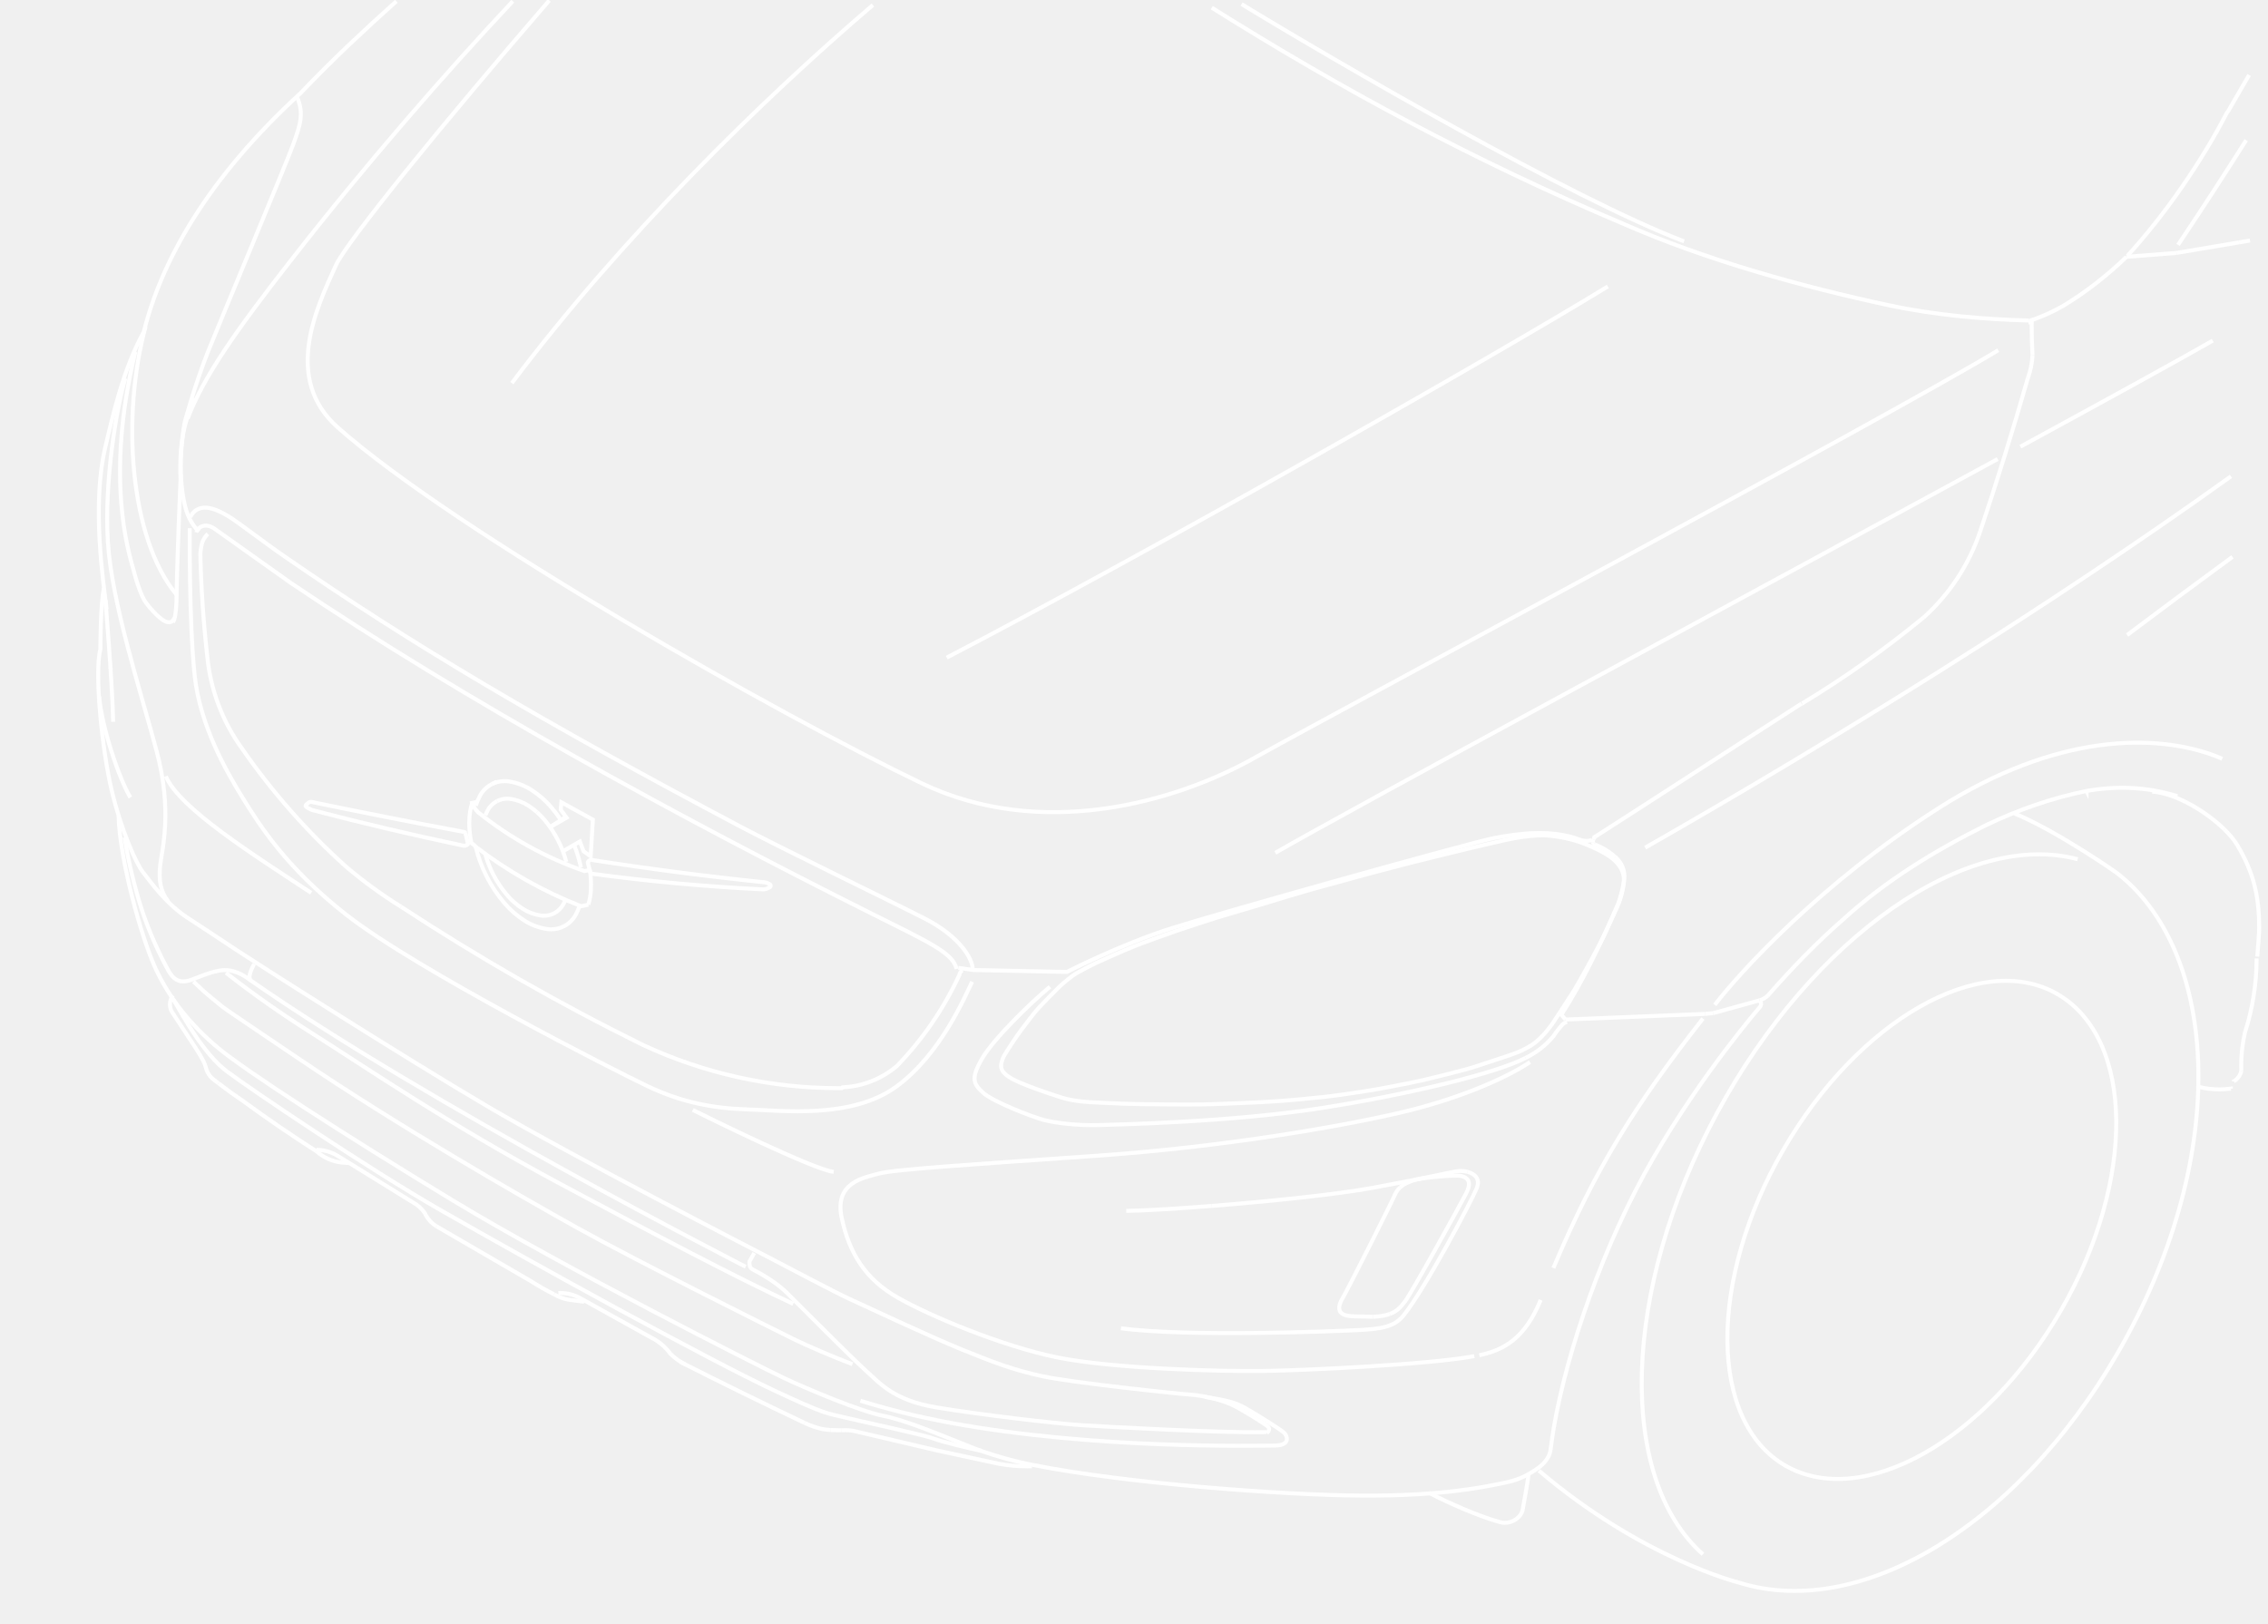
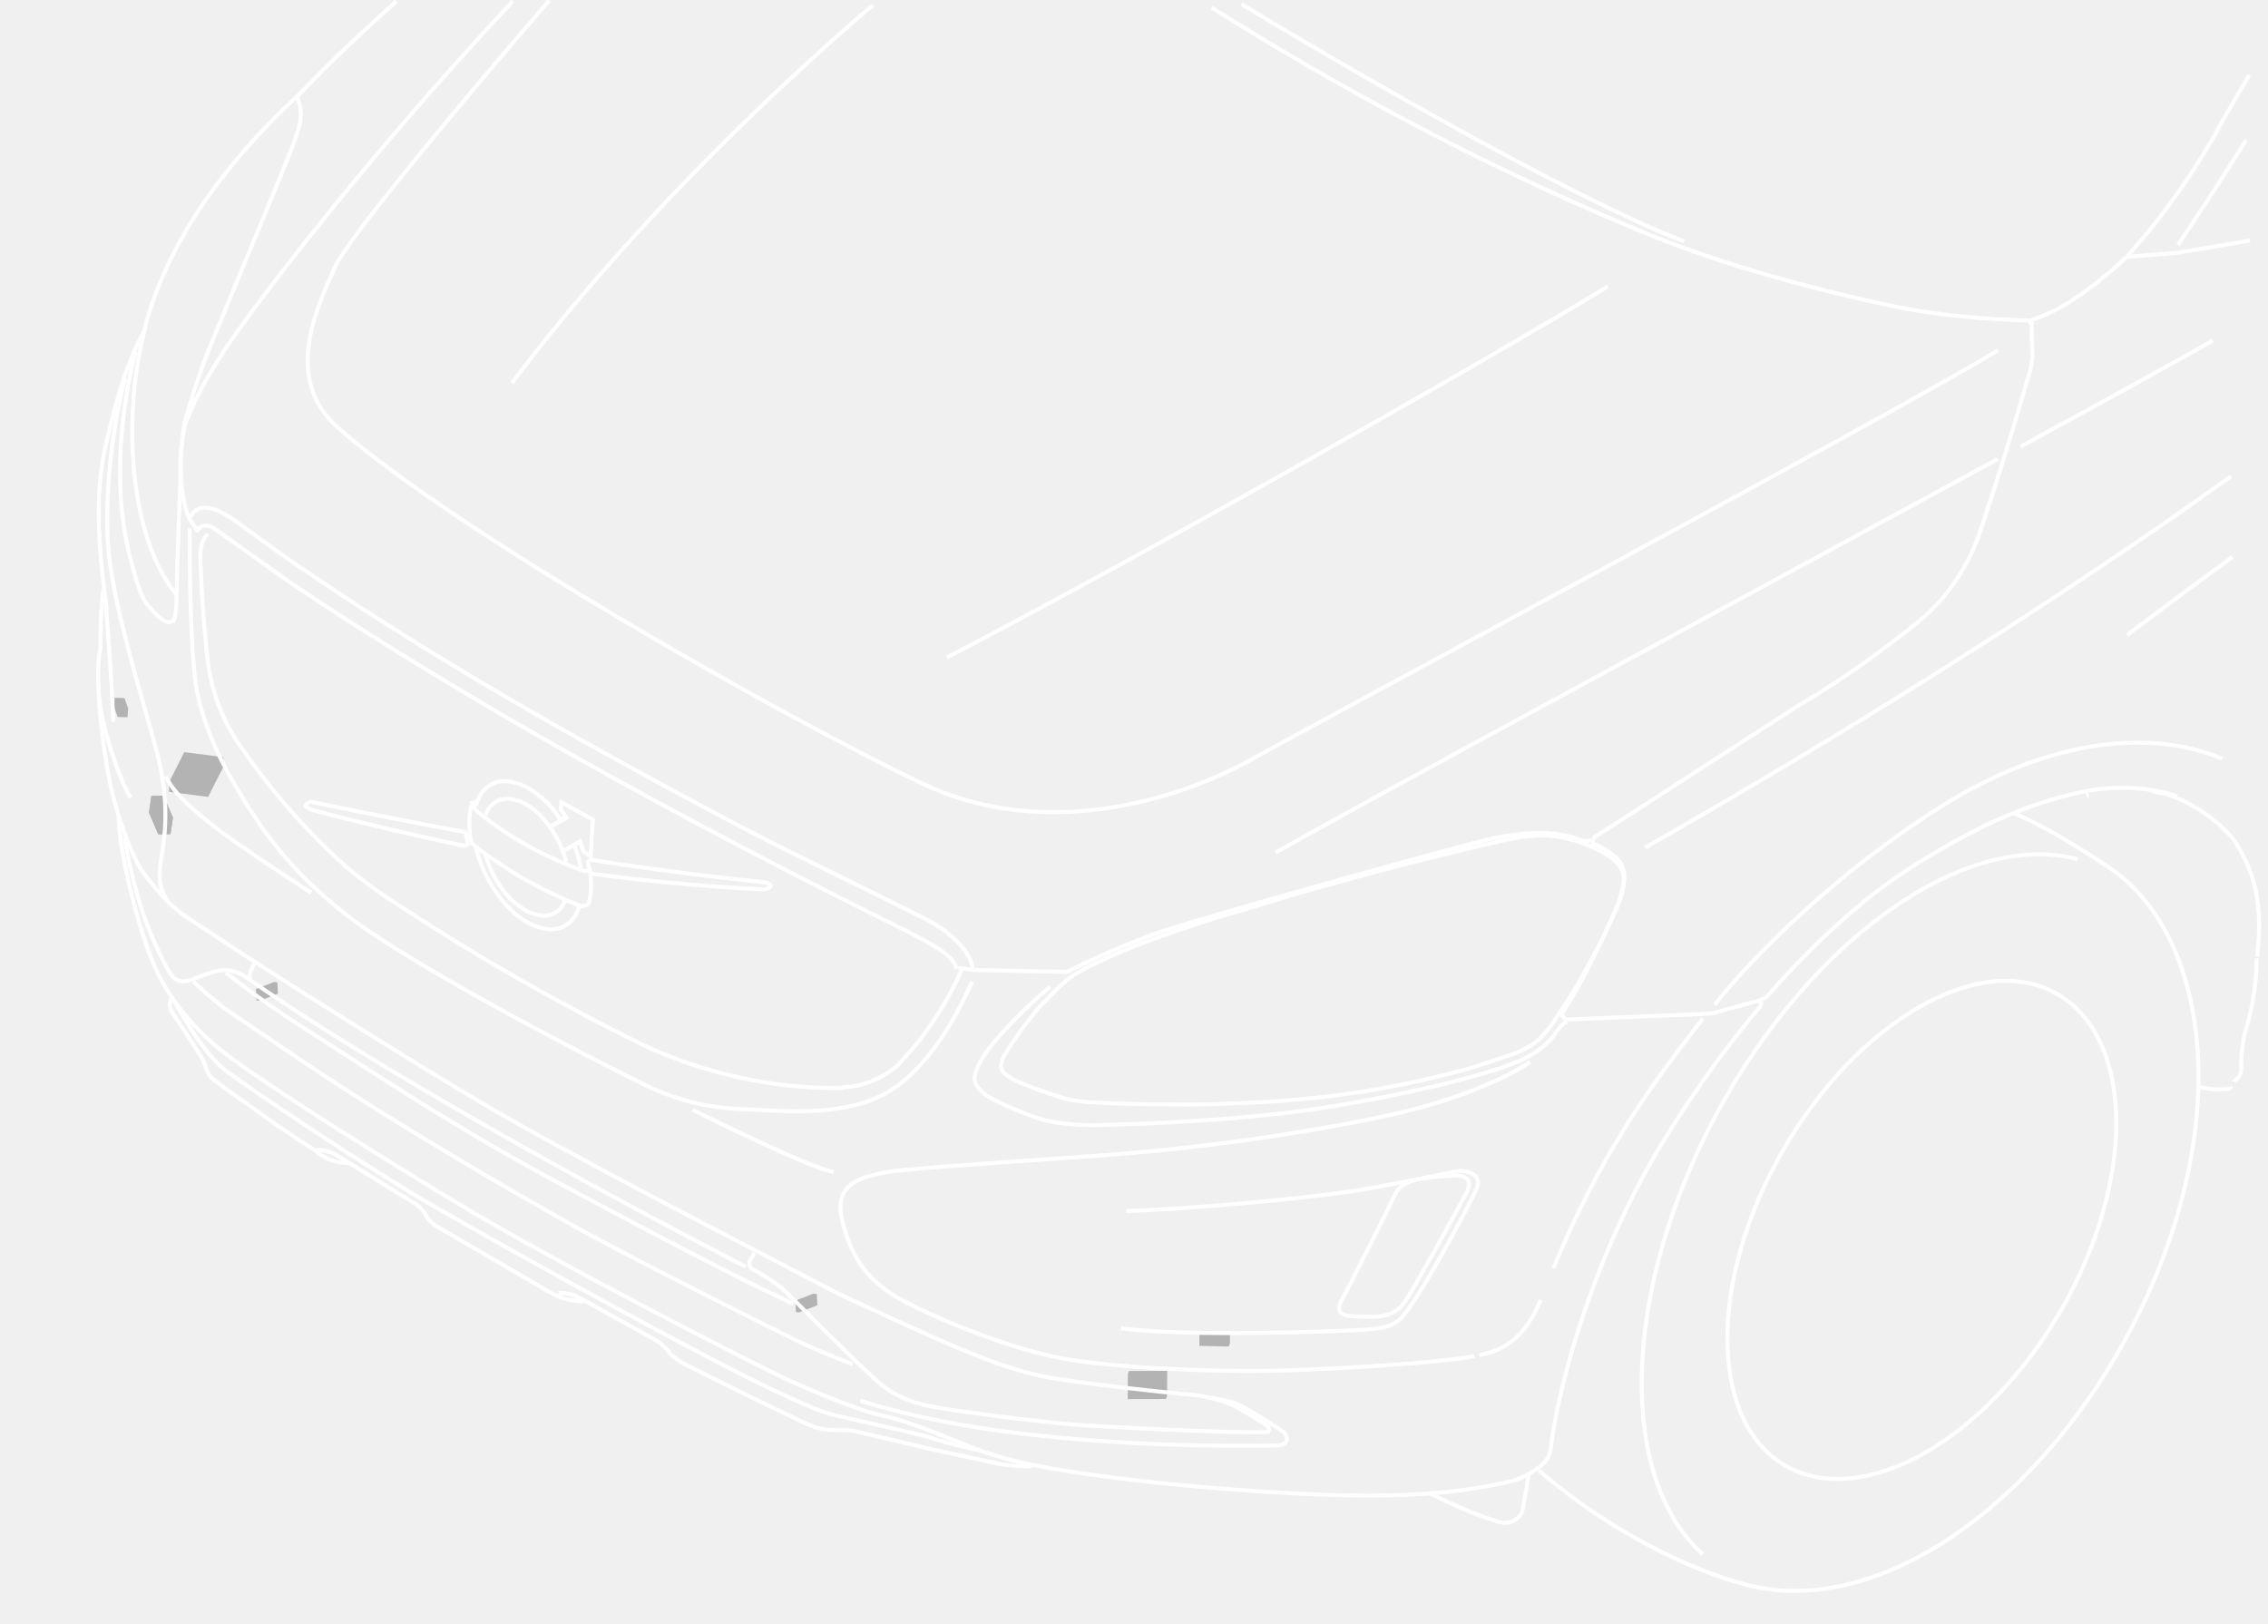
<svg xmlns="http://www.w3.org/2000/svg" version="1.1" width="484.426px" height="346.727px" viewBox="0 0 484.426 346.727" xml:space="preserve">
  <g>
+     <polygon stroke-width="0.85" fill="#B3B3B3" points="27.228,153.181 27.378,151.286 26.57,149.081 24.496,149.035 24.364,150.96 25.126,153.119     25.152,153.136   " />
+     <polygon stroke-width="0.85" fill="#B3B3B3" points="36.105,169.112 44.445,170.209 47.7,163.792 47.72,161.716 39.351,160.642 36.142,167.01     36.125,167.036   " />
+     <polygon stroke-width="0.85" fill="#B3B3B3" points="59.352,212.234 59.248,209.826 58.551,209.718 54.663,211.227 54.794,213.662 55.435,213.733     55.463,213.745   " />
+     <polygon stroke-width="0.85" fill="#B3B3B3" points="174.572,278.789 174.468,276.38 173.771,276.273 169.883,277.782 170.014,280.216     170.655,280.288 170.683,280.299   " />
+     <polygon stroke-width="0.85" fill="#B3B3B3" points="240.874,298.818 249.034,298.797 249.276,298.134 249.307,292.778 241.117,292.82     240.921,293.435 240.903,293.46   " />
+     <polygon stroke-width="0.85" fill="#B3B3B3" points="256.185,287.447 262.461,287.58 262.706,286.917 262.706,284.678 256.397,284.566     256.202,285.181 256.184,285.207   " />
+     <polygon stroke-width="0.85" fill="#B3B3B3" points="36.41,178.155 36.944,174.61 34.937,169.96 32.34,169.984 31.812,173.542 33.804,178.172     33.813,178.18   " />
+     <polygon stroke-width="0.85" fill="#B3B3B3" points="36.41,178.155 36.944,174.61 34.937,169.96 32.34,169.984 31.812,173.542 33.804,178.172     33.813,178.18   " />
    <path fill="none" stroke="#FFFFFF" stroke-width="0.85" stroke-miterlimit="2" d="M480.387,16.025    c-1.488,2.553-2.984,5.136-4.488,7.75l-0.258,0.312v0.008c-5.436,10.508-13.27,21.833-21.26,30.561" />
    <path fill="none" stroke="#FFFFFF" stroke-width="0.85" stroke-miterlimit="2" d="M476.499,232.518v-0.011    c-0.822,0.107-1.639,0.162-2.461,0.162c-1.48,0-2.957-0.174-4.398-0.528" />
    <path fill="none" stroke="#FFFFFF" stroke-width="0.85" stroke-miterlimit="2" d="M258.827,1.643    c27.588,17.311,56.043,32.684,87.855,46.139l-0.006-0.009v0.005c17.678,7.762,38.189,13.444,57.061,17.487l0.004-0.012    c9.395,2.011,20.063,2.981,29.662,3.2" />
    <path fill="none" stroke="#FFFFFF" stroke-width="0.85" stroke-miterlimit="2" d="M23.602,142.711l0.004-0.001    c-0.01-0.067-0.018-0.13-0.026-0.201" />
    <path fill="none" stroke="#FFFFFF" stroke-width="0.85" stroke-miterlimit="10" d="M305.235,318.841    c4.129,2.151,10.641,5.021,15.133,6.244v0.008v0.005c0.336,0.093,0.688,0.141,1.041,0.141c1.834,0,3.426-1.252,3.787-2.63    c0,0,1.168-6.322,1.332-7.944" />
    <path fill="none" stroke="#FFFFFF" stroke-width="0.85" stroke-miterlimit="2" d="M454.333,135.63    c7.17-5.394,14.699-10.978,22.506-16.696" />
    <path fill="none" stroke="#FFFFFF" stroke-width="0.85" stroke-miterlimit="10" d="M465.067,170.034L465.067,170.034    c-3.867-1.193-7.789-1.787-11.834-1.787c-2.426,0-5.182,0.25-7.568,0.684v0.007l-0.002-0.004    c-7.424,1.506-14.639,4.025-21.469,7.304v-0.01v-0.003c-11.074,5.552-21.096,11.632-30.293,19.938v0.014    c-5.625,4.857-11.482,10.924-16.363,16.528v0.002v-0.014c-0.486,0.436-1.063,0.762-1.686,0.946" />
    <path fill="none" stroke="#FFFFFF" stroke-width="0.85" stroke-miterlimit="2" d="M351.393,181.044    c40.496-23.113,86.475-51.594,125.123-79.312" />
    <path fill="none" stroke="#FFFFFF" stroke-width="0.85" stroke-miterlimit="2" d="M340.432,180.227l-0.004,0.005    c-0.094-0.086-0.15-0.2-0.174-0.327" />
    <path fill="none" stroke="#FFFFFF" stroke-width="0.85" stroke-miterlimit="2" d="M340.254,179.901v0.017    c-0.01-0.068-0.021-0.131-0.021-0.198c0-0.153,0.035-0.307,0.098-0.439" />
    <path fill="none" stroke="#FFFFFF" stroke-width="0.85" stroke-miterlimit="2" d="M340.331,179.274L340.331,179.274    c0.088-0.212,0.229-0.392,0.41-0.523" />
    <path fill="none" stroke="#FFFFFF" stroke-width="0.85" stroke-miterlimit="2" d="M340.741,178.746l-0.039-0.043    c14.525-9.291,29.576-19.123,44.094-28.43" />
    <path fill="none" stroke="#FFFFFF" stroke-width="0.85" stroke-miterlimit="2" d="M384.928,150.244h0.002    c9.072-5.492,17.736-11.628,25.922-18.363" />
    <path fill="none" stroke="#FFFFFF" stroke-width="0.85" stroke-miterlimit="2" d="M410.858,131.891l-0.006,0.004    c5.551-4.979,9.711-11.305,12.086-18.365" />
    <path fill="none" stroke="#FFFFFF" stroke-width="0.85" stroke-miterlimit="2" d="M422.938,113.52v0.019    c3.654-10.859,7.059-21.81,10.209-32.831" />
    <path fill="none" stroke="#FFFFFF" stroke-width="0.85" stroke-miterlimit="2" d="M433.149,80.687v0.015    c0.568-1.549,0.896-3.171,0.979-4.815" />
    <path fill="none" stroke="#FFFFFF" stroke-width="0.85" stroke-miterlimit="2" d="M434.127,75.877v0.009    c-0.115-2.12-0.18-4.243-0.18-6.367c0-0.513,0.008-1.027,0.016-1.55" />
    <path fill="none" stroke="#FFFFFF" stroke-width="0.85" stroke-miterlimit="2" d="M433.731,69.128v0.013    c-0.027-0.056-0.043-0.111-0.051-0.174" />
    <line fill="none" stroke="#FFFFFF" stroke-width="0.85" stroke-miterlimit="2" x1="375.84" y1="213.644" x2="365.928" y2="216.382" />
    <line fill="none" stroke="#FFFFFF" stroke-width="0.85" stroke-miterlimit="2" x1="365.928" y1="216.382" x2="364.239" y2="216.541" />
    <line fill="none" stroke="#FFFFFF" stroke-width="0.85" stroke-miterlimit="10" x1="364.239" y1="216.541" x2="334.374" y2="217.75" />
    <path fill="none" stroke="#FFFFFF" stroke-width="0.85" stroke-miterlimit="10" d="M334.374,217.75l-0.895-1.022    c4.881-7.508,8.172-14.932,11.621-22.315" />
    <path fill="none" stroke="#FFFFFF" stroke-width="0.85" stroke-miterlimit="2" d="M345.1,194.416L345.1,194.416    c1.043-2.152,1.666-4.484,1.844-6.873" />
    <path fill="none" stroke="#FFFFFF" stroke-width="0.85" stroke-miterlimit="2" d="M346.946,187.534v-0.005    c0.004-0.111,0.008-0.224,0.008-0.341c0-1.589-0.703-3.104-1.928-4.133" />
    <path fill="none" stroke="#FFFFFF" stroke-width="0.85" stroke-miterlimit="2" d="M345.026,183.071v-0.004    c-1.273-1.179-2.771-2.096-4.396-2.701" />
    <path fill="none" stroke="#FFFFFF" stroke-width="0.85" stroke-miterlimit="2" d="M340.627,180.354l0.002,0.002    c-0.076-0.026-0.143-0.071-0.201-0.124" />
    <path fill="none" stroke="#FFFFFF" stroke-width="0.85" stroke-miterlimit="2" d="M477.129,230.946v-0.003    c0.814-0.488,1.393-1.293,1.594-2.226" />
    <path fill="none" stroke="#FFFFFF" stroke-width="0.85" stroke-miterlimit="2" d="M478.723,228.733v-0.016    c-0.016-0.379-0.023-0.758-0.023-1.142c0-2.434,0.285-4.856,0.842-7.225" />
    <path fill="none" stroke="#FFFFFF" stroke-width="0.85" stroke-miterlimit="2" d="M479.542,220.354v0.01    c1.523-4.609,2.439-10.319,2.439-15.175v-0.491" />
    <path fill="none" stroke="#FFFFFF" stroke-width="0.85" stroke-miterlimit="2" d="M475.1,177.132    c-3.887-3.79-10.299-7.697-15.4-8.059" />
    <path fill="none" stroke="#FFFFFF" stroke-width="0.85" stroke-miterlimit="2" d="M482.133,204.3    c0.098-1.172,0.41-4.877,0.41-6.053c0-6.34-0.965-11.56-4.68-17.753v0.007c-0.605-1.04-1.564-2.199-2.766-3.369" />
    <path fill="none" stroke="#FFFFFF" stroke-width="0.85" stroke-miterlimit="2" d="M433.68,68.964v0.003    c-0.008-0.027-0.01-0.056-0.01-0.08c0-0.275,0.199-0.515,0.469-0.565" />
    <path fill="none" stroke="#FFFFFF" stroke-width="0.85" stroke-miterlimit="2" d="M434.139,68.318L434.139,68.318    c2.27-0.803,4.465-1.808,6.559-3V65.31v0.012c4.877-2.978,9.408-6.49,13.508-10.475" />
    <line fill="none" stroke="#FFFFFF" stroke-width="0.85" stroke-miterlimit="2" x1="478.221" y1="51.769" x2="464.885" y2="54.017" />
    <line fill="none" stroke="#FFFFFF" stroke-width="0.85" stroke-miterlimit="2" x1="480.581" y1="51.371" x2="478.221" y2="51.768" />
    <line fill="none" stroke="#FFFFFF" stroke-width="0.85" stroke-miterlimit="2" x1="464.885" y1="54.016" x2="454.206" y2="54.847" />
    <path fill="none" stroke="#FFFFFF" stroke-width="0.85" stroke-miterlimit="2" d="M109.525,0.256    C94.612,16.194,78.436,34.718,62.05,55.712C50.53,70.473,43.508,80.376,40.088,89.376" />
    <path fill="none" stroke="#FFFFFF" stroke-width="0.85" stroke-miterlimit="2" d="M426.809,74.804    c-23.945,14.447-142.021,77.614-158.948,87.112c-16.927,9.493-45.531,17.583-71.011,5.367    c-30.139-14.453-99.498-53.672-124.682-75.968c-11.836-10.476-4.541-25.597-0.412-34.677c2.242-4.934,22.877-30.33,45.562-56.541" />
    <path fill="none" stroke="#FFFFFF" stroke-width="0.85" stroke-miterlimit="2" d="M186.436,1.077    c-23.838,20.341-53.783,49.746-77.11,80.746" />
    <path fill="none" stroke="#FFFFFF" stroke-width="0.85" stroke-miterlimit="2" d="M202.217,140.447    c42.112-21.88,117.665-64.818,141.196-79.268" />
    <path fill="none" stroke="#FFFFFF" stroke-width="0.85" stroke-miterlimit="2" d="M426.682,98.045    c-55.328,30.128-139.465,75.506-154.28,84.1" />
    <path fill="none" stroke="#FFFFFF" stroke-width="0.85" stroke-miterlimit="2" d="M472.633,72.738    c-6.354,3.665-21.625,12.052-41.092,22.662" />
    <path fill="none" stroke="#FFFFFF" stroke-width="0.85" stroke-miterlimit="10" d="M93.203,261.894l20.131,11.688    c1.627,1.041,3.307,1.998,5.027,2.865" />
    <path fill="none" stroke="#FFFFFF" stroke-width="0.85" stroke-miterlimit="10" d="M118.361,276.447    c0.98,0.57,2.058,0.963,3.179,1.16l3.215,0.415" />
    <path fill="none" stroke="#FFFFFF" stroke-width="0.85" stroke-miterlimit="10" d="M146.504,291.474    c-1.217-0.584-2.337-1.367-3.297-2.323c-1.081-1.49-2.5-2.683-4.154-3.49l-15.23-8.466c-1.287-0.688-2.715-1.043-4.17-1.043    c-0.129,0-0.256,0-0.393,0.007" />
    <path fill="none" stroke="#FFFFFF" stroke-width="0.85" stroke-miterlimit="10" d="M171.84,303.891    c1.235,0.593,2.536,1.043,3.87,1.341l1.634,0.194" />
    <path fill="none" stroke="#FFFFFF" stroke-width="0.85" stroke-miterlimit="10" d="M179.782,305.48    c0.257-0.021,0.518-0.029,0.783-0.029c0.813,0,1.612,0.098,2.395,0.303l17.191,4.033c4.408,0.946,8.804,1.896,13.201,2.845    c2.018,0.366,4.076,0.549,6.121,0.549c0.308,0,0.614-0.003,0.921-0.011" />
    <path fill="none" stroke="#FFFFFF" stroke-width="0.85" stroke-miterlimit="10" d="M145.227,290.832    c8.815,4.475,17.69,8.826,26.613,13.061" />
    <path fill="none" stroke="#FFFFFF" stroke-width="0.85" stroke-miterlimit="10" d="M46.667,231.361    c1.751,1.352,3.543,2.647,5.376,3.882c5.078,3.715,10.262,7.267,15.569,10.654" />
    <path fill="none" stroke="#FFFFFF" stroke-width="0.85" stroke-miterlimit="10" d="M46.667,231.361l-0.993-0.748    c-0.818-0.618-1.404-1.502-1.666-2.499c-0.14-0.567-0.358-1.111-0.63-1.622c-0.468-0.868-0.974-1.713-1.511-2.538v-0.007    c-1.709-2.604-3.417-5.208-5.125-7.81c-0.294-0.491-0.447-1.051-0.447-1.621c0-0.691,0.221-1.364,0.645-1.909" />
    <path fill="none" stroke="#FFFFFF" stroke-width="0.85" stroke-miterlimit="10" d="M67.612,245.897    c1.491,1.329,3.352,2.165,5.333,2.392l1.611,0.116" />
    <path fill="none" stroke="#FFFFFF" stroke-width="0.85" stroke-miterlimit="10" d="M93.203,261.894    c-1.09-0.681-1.946-1.658-2.479-2.826c-0.644-0.924-1.483-1.688-2.471-2.231l-16.148-9.985c-1.359-0.825-2.913-1.267-4.493-1.281" />
    <line fill="none" stroke="#FFFFFF" stroke-width="0.85" stroke-miterlimit="10" x1="177.344" y1="305.427" x2="179.782" y2="305.48" />
    <path fill="none" stroke="#FFFFFF" stroke-width="0.85" stroke-miterlimit="10" d="M101.596,180.83    c0.519,2.186,1.296,4.283,2.31,6.285c1.034,2.056,2.307,3.979,3.802,5.736c1.215,1.438,2.631,2.672,4.213,3.707    c1.481,0.967,3.149,1.599,4.904,1.856c0.3,0.059,0.604,0.071,0.905,0.071c0.934,0,1.855-0.217,2.69-0.647    c1.107-0.546,2.012-1.437,2.595-2.545c0.316-0.604,0.582-1.222,0.797-1.869" />
    <path fill="none" stroke="#FFFFFF" stroke-width="0.85" stroke-miterlimit="10" d="M105.076,167.458    c-1.107,0.562-2.013,1.451-2.596,2.56c-0.343,0.647-0.625,1.338-0.855,2.043" />
    <path fill="none" stroke="#FFFFFF" stroke-width="0.85" stroke-miterlimit="10" d="M114.682,173.45    c-0.555-0.488-1.146-0.938-1.77-1.349c-1.17-0.762-2.493-1.266-3.874-1.465c-0.238-0.043-0.474-0.058-0.711-0.058    c-0.734,0-1.467,0.169-2.13,0.503" />
    <path fill="none" stroke="#FFFFFF" stroke-width="0.85" stroke-miterlimit="10" d="M120.951,184.065    c-0.409-1.568-0.985-3.078-1.711-4.502c-0.821-1.626-1.826-3.146-3.003-4.529c-0.48-0.567-1-1.099-1.555-1.584" />
    <path fill="none" stroke="#FFFFFF" stroke-width="0.85" stroke-miterlimit="10" d="M103.631,182.352    c0.41,1.471,0.957,2.89,1.64,4.26c0.819,1.622,1.833,3.133,3.006,4.529c0.955,1.121,2.075,2.111,3.327,2.915    c1.165,0.765,2.488,1.268,3.868,1.467c0.244,0.043,0.475,0.061,0.72,0.061c0.733,0,1.465-0.174,2.127-0.503    c0.87-0.448,1.59-1.149,2.042-2.016c0.159-0.285,0.293-0.591,0.416-0.892" />
    <path fill="none" stroke="#FFFFFF" stroke-width="0.85" stroke-miterlimit="10" d="M106.197,171.082    c-0.875,0.443-1.595,1.146-2.048,2.013c-0.173,0.332-0.322,0.676-0.467,1.021" />
    <path fill="none" stroke="#FFFFFF" stroke-width="0.85" stroke-miterlimit="10" d="M125.66,193.21    c0.294-0.979,0.482-1.983,0.539-3.007c0.027-0.402,0.036-0.806,0.036-1.207c0-1.077-0.079-2.145-0.252-3.207" />
    <path fill="none" stroke="#FFFFFF" stroke-width="0.85" stroke-miterlimit="10" d="M101.913,171.255l-1.063,0.229    c0.272,0.776,0.727,1.479,1.314,2.042c6.788,5.447,14.458,9.675,22.684,12.521c0.381-0.07,0.762-0.158,1.135-0.26" />
    <path fill="none" stroke="#FFFFFF" stroke-width="0.85" stroke-miterlimit="10" d="M125.66,193.21    c-0.51,0.144-1.021,0.258-1.537,0.345c-8.083-3.165-15.675-7.463-22.555-12.74c-0.244-0.315-0.546-0.575-0.891-0.775    c-0.288-1.396-0.446-2.808-0.446-4.229c0-0.402,0.014-0.803,0.043-1.204c0.057-1.049,0.26-2.103,0.575-3.122" />
    <path fill="none" stroke="#FFFFFF" stroke-width="0.85" stroke-miterlimit="10" d="M124.077,185.258    c-0.035-0.201-0.084-0.401-0.136-0.604c-0.309-1.338-0.719-2.646-1.215-3.925" />
    <path fill="none" stroke="#FFFFFF" stroke-width="0.85" stroke-miterlimit="10" d="M119.816,175.151    c-0.627-0.935-1.303-1.84-2.028-2.688c-1.215-1.439-2.632-2.674-4.214-3.71c-1.48-0.962-3.155-1.596-4.903-1.854    c-0.302-0.06-0.605-0.071-0.906-0.071c-0.932,0-1.855,0.215-2.689,0.631" />
    <path fill="none" stroke="#FFFFFF" stroke-width="0.85" stroke-miterlimit="10" d="M106.125,166.941    c-0.164,0.083-0.891,0.415-1.049,0.517" />
    <polyline fill="none" stroke="#FFFFFF" stroke-width="0.85" stroke-miterlimit="10" points="117.485,176.647 121.023,174.647     119.771,172.937 119.901,171.355 126.631,175.051 126.163,182.885 124.647,181.821 123.857,179.722 120.232,181.821   " />
    <line fill="none" stroke="#FFFFFF" stroke-width="0.85" stroke-miterlimit="10" x1="117.485" y1="176.647" x2="120.792" y2="174.502" />
    <path fill="none" stroke="#FFFFFF" stroke-width="0.85" stroke-miterlimit="10" d="M99.385,177.849l0.569,2.34    c0.002,0.01,0.003,0.019,0.005,0.034c0.003,0.063-0.024,0.127-0.078,0.168l-0.535,0.23c-0.016,0-0.033,0-0.052,0.003    c-0.112,0.007-0.224,0.005-0.335-0.01c-10.847-2.279-21.638-4.821-32.362-7.626l-0.791-0.397    c-0.161-0.083-0.312-0.187-0.444-0.311c-0.052-0.05-0.082-0.113-0.088-0.181c-0.006-0.099,0.038-0.19,0.116-0.245l0.483-0.401    c0.14-0.116,0.314-0.186,0.496-0.198c0.127-0.009,0.253,0.011,0.37,0.059c10.783,2.235,21.588,4.363,32.417,6.378h-0.001    C99.256,177.693,99.346,177.756,99.385,177.849" />
    <path fill="none" stroke="#FFFFFF" stroke-width="0.85" stroke-miterlimit="10" d="M126.351,183.658    c12.215,1.905,24.477,3.495,36.775,4.765c0.429,0.035,0.841,0.164,1.211,0.384c0.155,0.041,0.269,0.177,0.276,0.337    c0.008,0.107-0.036,0.214-0.116,0.291l-0.333,0.193c-0.325,0.188-0.694,0.298-1.072,0.319c-0.1,0.004-0.203,0.004-0.307-0.003    c-12.164-0.593-24.297-1.708-36.367-3.337h-0.016c-0.166,0.009-0.308-0.109-0.326-0.276l-0.49-1.978    c-0.02-0.042-0.033-0.085-0.035-0.128c-0.005-0.092,0.03-0.183,0.095-0.244l0.346-0.268c0.065-0.045,0.14-0.067,0.218-0.072    C126.258,183.635,126.305,183.644,126.351,183.658" />
    <path fill="none" stroke="#FFFFFF" stroke-width="0.85" stroke-miterlimit="10" d="M85.647,193.647    c-4.097-2.544-7.998-5.382-11.681-8.496c-8.395-7.547-15.879-16.044-22.301-25.321c-4.166-5.767-6.715-12.539-7.389-19.619    c-0.816-7.233-1.315-14.506-1.483-21.791c0.035-0.885,0.177-1.769,0.428-2.621c0.261-0.667,0.659-1.271,1.159-1.78" />
    <path fill="none" stroke="#FFFFFF" stroke-width="0.85" stroke-miterlimit="10" d="M41.979,113.687    c0.149-0.968,1.788-2.234,3.87-0.742l16.179,11.498c37.356,25.22,83.489,50.356,124.43,70.826    c11.91,5.955,17.12,8.262,17.864,11.688" />
    <path fill="none" stroke="#FFFFFF" stroke-width="0.85" stroke-miterlimit="10" d="M161.102,267.611l-1.003,1.785    c0,0-0.193,1.239,0.539,1.654c0.735,0.413,4.652,2.325,7.423,5.064c2.772,2.742,13.89,13.953,16.883,16.628    c2.995,2.678,5.894,6.34,15.164,7.869c9.269,1.529,25.069,3.409,31.09,3.79c6.022,0.384,30.613,1.69,38.767,1.468    c0,0,0.232,0,0.523-0.023" />
    <path fill="none" stroke="#FFFFFF" stroke-width="0.85" stroke-miterlimit="10" d="M182.081,291.367    c-3.699-1.391-9.635-3.916-12.711-5.436c-3.688-1.821-32.869-16.342-46.129-23.72c-13.258-7.375-38.75-22.128-58.92-35.762    c-20.167-13.632-15.126-10.13-19.094-13.306c-1.324-1.061-2.678-2.304-3.895-3.494" />
    <path fill="none" stroke="#FFFFFF" stroke-width="0.85" stroke-miterlimit="10" d="M169.427,278.481    c-12.644-5.9-28.881-14.465-49.406-25.444c-24.699-13.212-41.973-25.167-53.458-32.404c-8.749-5.51-15.06-10.348-18.292-12.852" />
    <path fill="none" stroke="#FFFFFF" stroke-width="0.85" stroke-miterlimit="10" d="M36.959,132.86    c0.365-0.487,0.609-1.827,0.73-4.139c0.123-9.378,0.872-26.309,0.872-26.309c-0.248-5.832,0.269-11.92,3.159-17.288" />
    <path fill="none" stroke="#FFFFFF" stroke-width="0.85" stroke-miterlimit="10" d="M42.455,113.55    c-1.66-1.827-2.553-3.455-3.167-6.526c-1.593-7.963,0.162-16.841,0.162-16.841s2.168-8.052,5.058-15.276    c2.315-5.788,16.72-40.149,18.164-44.175c1.446-4.025,2.271-6.399,0.826-9.907" />
    <path fill="none" stroke="#FFFFFF" stroke-width="0.85" stroke-miterlimit="10" d="M205.577,207.211    c-0.35,0.229-0.601,0.59-0.667,1.011c-3.318,7.188-7.827,13.758-13.327,19.44c-3.26,2.771-7.363,4.381-11.631,4.566l-0.186,0.185    c-0.181,0-0.356-0.005-0.538-0.008h-0.235c-14.413,0-28.651-3.157-41.716-9.25c-17.798-8.776-35.037-18.629-51.63-29.509" />
    <path fill="none" stroke="#FFFFFF" stroke-width="0.85" stroke-miterlimit="10" d="M375.879,213.858    c0.094,0.078,0.176,0.164,0.232,0.254c0.023,0.096,0.041,0.196,0.041,0.296c0,0.262-0.117,0.512-0.277,0.698    c0,0-12.156,13.977-22.727,32.198c-10.568,18.221-18.455,41.054-21.316,57.875c0,0-0.527,3.327-0.643,4.438    c-0.117,1.107-0.879,2.804-3.154,4.264c-2.277,1.459-3.621,2.22-7.477,2.977c-3.854,0.761-12.498,2.63-29.314,2.571    c-16.82-0.062-50.998-2.626-70.466-6.52c0,0-6.552-1.141-13.485-3.896c-6.933-2.751-13.866-5.696-18.709-6.646    s-16.144-5.699-21.178-8.074c-5.033-2.37-47.294-23.736-70.656-37.89c-23.361-14.151-44.35-27.73-50.143-32.573    c-5.792-4.844-10.351-10.445-13.39-17c-3.039-6.553-7.693-23.458-7.882-32.572" />
    <path fill="none" stroke="#FFFFFF" stroke-width="0.85" stroke-miterlimit="10" d="M325.831,225.95L325.831,225.95    c2.299-1.098,4.324-2.68,5.971-4.639c0.549-0.854,1.17-1.662,1.863-2.428c0.277-0.308,0.646-0.513,1.045-0.599" />
    <path fill="none" stroke="#FFFFFF" stroke-width="0.85" stroke-miterlimit="10" d="M224.26,210.747    c-4.031,3.327-12.089,11.153-14.542,15.418c-2.453,4.262-1.752,5.37,0.293,7.242c2.043,1.865,10.278,5.079,12.905,5.781    c2.629,0.697,7.417,1.225,11.621,1.106c4.204-0.115,28.442-0.64,47.596-3.62c19.156-2.979,37.693-7.547,43.697-10.726" />
    <path fill="none" stroke="#FFFFFF" stroke-width="0.85" stroke-miterlimit="2" d="M22.772,130.098    c-0.664-5.512-3.229-22.13-0.285-34.568c1.741-7.355,3.876-16.754,8.221-24.648c3.788-15.172,13.531-32.694,33.478-50.985    c3.339-3.479,6.853-7.006,10.472-10.438l-0.003,0.01c3.305-3.132,6.64-6.185,10.006-9.2" />
    <path fill="none" stroke="#FFFFFF" stroke-width="0.85" stroke-miterlimit="10" d="M207.644,209.679    c-1.382,2.721-6.479,15.248-16.114,22.332c-9.635,7.087-24.626,5.143-31.971,4.929c-7.344-0.217-14.04-1.56-21.082-4.881    c-7.042-3.328-49.449-24.93-64.423-36.624c-13.01-10.162-18.707-19.374-22.127-24.884c-3.418-5.507-9.219-15.513-10.352-26.307    c-1.233-11.773-1.043-31.433-1.043-31.433" />
    <path fill="none" stroke="#FFFFFF" stroke-width="0.85" stroke-miterlimit="10" d="M326.795,226.835    c-5.064,3.421-15.451,7.979-28.111,10.892c-12.662,2.913-37.229,7.22-64.452,9.116c-27.224,1.9-43.177,2.91-46.47,3.8    c-3.293,0.884-9.623,1.896-7.977,9.496c1.646,7.597,5.065,13.042,11.904,16.968c6.836,3.924,22.284,10.383,34.06,12.792    c11.776,2.401,34.569,3.034,43.938,2.908c9.37-0.124,35.708-1.393,45.206-3.163" />
    <path fill="none" stroke="#FFFFFF" stroke-width="0.85" stroke-miterlimit="10" d="M313.454,250.28    c1.514,0.4,2.803,1.471,1.947,3.529c-1.268,3.037-10.979,21.347-15.578,27.095c-2.027,2.532-4.813,2.914-9.623,3.167    c-4.812,0.254-36.592,1.521-50.775-0.382" />
    <path fill="none" stroke="#FFFFFF" stroke-width="0.85" stroke-miterlimit="10" d="M258.823,257.558    c12.219-0.966,26.67-2.449,34.415-3.878c13.044-2.404,16.21-3.29,18.104-3.546c0.617-0.08,1.391-0.046,2.111,0.146" />
    <path fill="none" stroke="#FFFFFF" stroke-width="0.85" stroke-miterlimit="10" d="M240.564,258.618    c3.681-0.047,10.521-0.45,18.259-1.06" />
    <path fill="none" stroke="#FFFFFF" stroke-width="0.85" stroke-miterlimit="10" d="M296.842,280.632    c-0.9,0.334-2.03,0.529-3.545,0.604" />
    <path fill="none" stroke="#FFFFFF" stroke-width="0.85" stroke-miterlimit="10" d="M299.04,253.615    c0.904-0.84,2.041-1.238,3.063-1.581c1.521-0.508,8.737-1.139,9.878-0.886c1.141,0.252,2.656,0.886,1.141,3.799    c-1.521,2.911-11.522,21.021-13.043,23.046c-0.935,1.246-1.799,2.113-3.234,2.64" />
    <path fill="none" stroke="#FFFFFF" stroke-width="0.85" stroke-miterlimit="10" d="M293.297,281.238    c-3.243-0.143-5.123,0.048-6.264-0.46c-1.14-0.507-1.394-1.646-0.253-3.544c1.14-1.899,10.257-20.008,11.146-22.032    c0.287-0.664,0.672-1.18,1.113-1.587" />
    <path fill="none" stroke="#FFFFFF" stroke-width="0.85" stroke-miterlimit="10" d="M270.577,306.101    c0.504-0.505,0.756-1.013,0.123-1.519c-0.632-0.507-5.57-3.673-7.85-4.686c-2.28-1.016-6.332-1.898-8.485-2.025    c-2.151-0.124-25.197-2.535-31.654-3.925c-6.459-1.392-10.637-3.041-17.221-5.699c-6.585-2.658-21.399-9.625-24.185-10.889    c-2.786-1.269-13.802-7.093-16.968-8.737c-3.165-1.646-42.039-21.653-60.145-32.288c-18.108-10.637-50.27-31.149-53.688-33.431    c-3.42-2.277-9.273-6.148-9.877-6.521c-5.066-3.102-8.547-8.168-10.066-10.065c-1.52-1.899-4.749-9.213-6.744-17.662    c-1.994-8.453-3.703-24.979-2.375-30.011c0,0,0-9.876,0.761-13.012" />
    <path fill="none" stroke="#FFFFFF" stroke-width="0.85" stroke-miterlimit="10" d="M257.362,298.335    c4.376,0.771,6.09,0.947,8.693,2.425c2.6,1.479,6.979,4.261,7.98,5.029c1.006,0.768,1.773,2.954-1.832,2.954    c-3.607,0-38.185,0.862-69.183-4.854c-7.302-1.349-13.709-3.003-19.237-4.725" />
    <path fill="none" stroke="#FFFFFF" stroke-width="0.85" stroke-miterlimit="10" d="M37.112,213.572    c2.089,3.704,6.459,11.587,11.397,15.292c4.938,3.704,29.976,20.637,45.489,29.532c20.038,11.492,57.041,31.851,71.27,38.539    c11.292,5.303,11.542,4.914,14.798,5.712c3.258,0.8,17.143,3.772,19.257,4.573c2.114,0.797,8.171,2.229,10.227,2.626" />
    <path fill="none" stroke="#FFFFFF" stroke-width="0.85" stroke-miterlimit="10" d="M363.735,217.533    c-14.404,18.413-22.744,31.516-31.949,53.287" />
    <path fill="none" stroke="#FFFFFF" stroke-width="0.85" stroke-miterlimit="10" d="M315.971,289.447    c5.197-1.081,9.748-3.573,13.105-11.804" />
    <path fill="none" stroke="#FFFFFF" stroke-width="0.85" stroke-miterlimit="10" d="M147.969,237.052    c2.841,1.426,25.842,12.791,30.106,13.233" />
    <path fill="none" stroke="#FFFFFF" stroke-width="0.85" stroke-miterlimit="10" d="M66.459,190.69    c-12.119-7.99-28.235-18.112-31.031-24.904" />
    <path fill="none" stroke="#FFFFFF" stroke-width="0.85" stroke-miterlimit="10" d="M35.96,192.555    c-1.599-1.996-2.13-4.396-1.731-7.856c0.4-3.461,2.663-11.452-0.8-24.373c-3.461-12.92-9.589-31.697-10.388-44.617    c-0.8-12.919,1.864-28.769,3.729-34.894" />
    <path fill="none" stroke="#FFFFFF" stroke-width="0.85" stroke-miterlimit="10" d="M22.509,128.094c0,0,1.522,18.202,1.656,26.062" />
    <path fill="none" stroke="#FFFFFF" stroke-width="0.85" stroke-miterlimit="10" d="M21.176,148.738    c0.535,6.394,4.13,17.313,6.66,21.576" />
    <path fill="none" stroke="#FFFFFF" stroke-width="0.85" stroke-miterlimit="10" d="M37.238,131.938    c-0.278,0.922-1.086,1.359-2.354,0.544c-1.268-0.815-2.99-2.716-3.805-3.896c-0.815-1.177-1.812-3.895-2.627-7.063    c-0.817-3.171-6.16-19.208,0.453-46.381" />
    <path fill="none" stroke="#FFFFFF" stroke-width="0.85" stroke-miterlimit="10" d="M159.26,270.546    c0,0-67.753-34.613-106.002-61.351c-0.394-0.276-2.57-2.03-5.249-2.001c-2.68,0.024-6.469,1.946-7.688,2.244    c-1.216,0.298-2.868,0.487-4.302-2.058c-1.433-2.546-4.357-8.39-6.224-14.644c-1.484-4.967-2.577-9.849-3.179-13.887" />
    <path fill="none" stroke="#FFFFFF" stroke-width="0.85" stroke-miterlimit="10" d="M54.271,205.886    c-0.393,0.849-1.483,2.693-0.697,3.543" />
    <path fill="none" stroke="#FFFFFF" stroke-width="0.85" stroke-miterlimit="10" d="M31.089,69.747    c-5.162,18.991-3.509,45.207,6.709,57.386" />
    <path fill="none" stroke="#FFFFFF" stroke-width="0.85" stroke-miterlimit="10" d="M207.746,206.957    c0-2.234-2.829-6.999-10.272-10.794c-7.444-3.798-30.641-15.022-39.525-19.729c-42.224-22.365-70.093-38.875-96.989-57.461    c-5.147-3.558-10.197-7.52-12.057-8.634c-1.862-1.118-6.254-3.723-8.262,0.073" />
    <path fill="none" stroke="#FFFFFF" stroke-width="0.85" stroke-miterlimit="10" d="M204.695,206.711l3.199,0.464l19.973,0.409    c0,0,11.509-5.896,22.379-9.337c10.873-3.44,63.854-18.307,68.943-19.267c5.094-0.963,11.975-1.929,18.029,0.272    c0,0,1.516,0.688,2.752,0.141" />
    <path fill="none" stroke="#FFFFFF" stroke-width="0.85" stroke-miterlimit="2" d="M465.206,52.302    c4.959-7.384,9.859-14.944,14.563-22.368" />
    <path fill="none" stroke="#FFFFFF" stroke-width="0.85" stroke-miterlimit="2" d="M474.651,162.061    c-0.434-0.196-0.875-0.381-1.33-0.556c-12.934-4.955-34.201-4.875-59.25,11.091c-25.045,15.964-42.309,34.872-47.816,42.026" />
    <path fill="none" stroke="#FFFFFF" stroke-width="0.85" stroke-miterlimit="2" d="M265.188,0.875    c20.195,12.314,70.771,41.658,94.512,50.676" />
    <path fill="none" stroke="#FFFFFF" stroke-width="0.85" stroke-linecap="round" d="M439.422,212.295    c-16.289-9.399-42.506,5.521-58.555,33.33c-16.049,27.812-15.855,57.976,0.432,67.375" />
    <path fill="none" stroke="#FFFFFF" stroke-width="0.85" stroke-linecap="round" d="M381.29,312.994    c16.484,9.517,42.861-5.317,58.91-33.126c16.053-27.808,15.697-58.067-0.791-67.58" />
    <path fill="none" stroke="#FFFFFF" stroke-width="0.85" stroke-miterlimit="2" d="M328.696,314.091    c22.098,18.812,42.719,23.915,42.719,23.915c27.008,8.462,62.016-13.938,82.951-52.704c22.326-41.352,18.775-82.771-2.32-98.927    c0,0-12.619-8.876-21.789-12.638" />
    <path fill="none" stroke="#FFFFFF" stroke-width="0.85" stroke-miterlimit="2" d="M363.737,331.961    c-18.289-16.192-17.498-56.271,3-94.227c20.469-37.901,53.479-60.533,77.041-54.22" />
    <path fill="none" stroke="#FFFFFF" stroke-width="0.85" d="M330.032,220.622c-0.279,0.264-1.596,1.834-3.102,2.72    c-1.508,0.888-2.455,1.307-3.924,1.835c-1.467,0.533-5.963,1.95-7.82,2.598c-1.861,0.644-9.367,2.492-11.686,3.014    c-2.314,0.52-8.556,1.758-12.149,2.303c-3.597,0.541-5.771,0.885-8.86,1.217c-3.087,0.324-7.416,0.742-10.354,0.922l-2.938,0.176    c0,0-8.783,0.407-12.061,0.469c-3.278,0.064-13.493-0.012-17.227-0.151c-3.736-0.139-5.317-0.253-6.113-0.275    c-0.798-0.026-4.316-0.179-7.063-1.039c-3.602-1.13-8.709-2.951-10.608-4.026c-2.012-1.139-2.378-2.086-2.289-2.974    c0,0,0.087-0.999,0.695-2.038c0.607-1.039,2.544-3.988,3.455-5.201c0.912-1.214,2.822-3.761,3.697-4.721    c0.871-0.963,3.72-3.886,4.607-4.725c0.886-0.834,2.657-2.303,3.593-2.846c0.937-0.545,2.886-1.582,4.254-2.229    c1.368-0.644,5.696-2.558,8.076-3.52c2.378-0.963,6.912-2.556,8.757-3.202c1.85-0.646,6.506-2.175,8.722-2.871    s9.343-2.747,10.595-3.152s8.719-2.647,10.176-3.038c1.455-0.393,7.721-2.089,9.43-2.581c1.708-0.492,8.532-2.255,11.087-2.924    c2.556-0.671,11.073-2.723,12.606-3.104c1.531-0.376,6.873-1.603,8.012-1.856c1.139-0.253,6.127-1.276,9.379-0.921    c3.254,0.352,5.734,1.045,7.645,1.817c1.914,0.772,4.787,2.078,6.266,3.493c1.482,1.419,2.076,2.926,1.938,4.432    c-0.141,1.509-0.861,3.923-1.238,4.848c-0.381,0.924-1.963,4.531-2.633,5.999s-2.406,4.747-3.039,5.886    c-0.631,1.139-2.77,5.027-3.594,6.381c-0.822,1.354-3.963,6.089-4.418,6.809c-0.455,0.725-1.344,1.822-1.646,2.188    L330.032,220.622z" />
  </g>
</svg>
